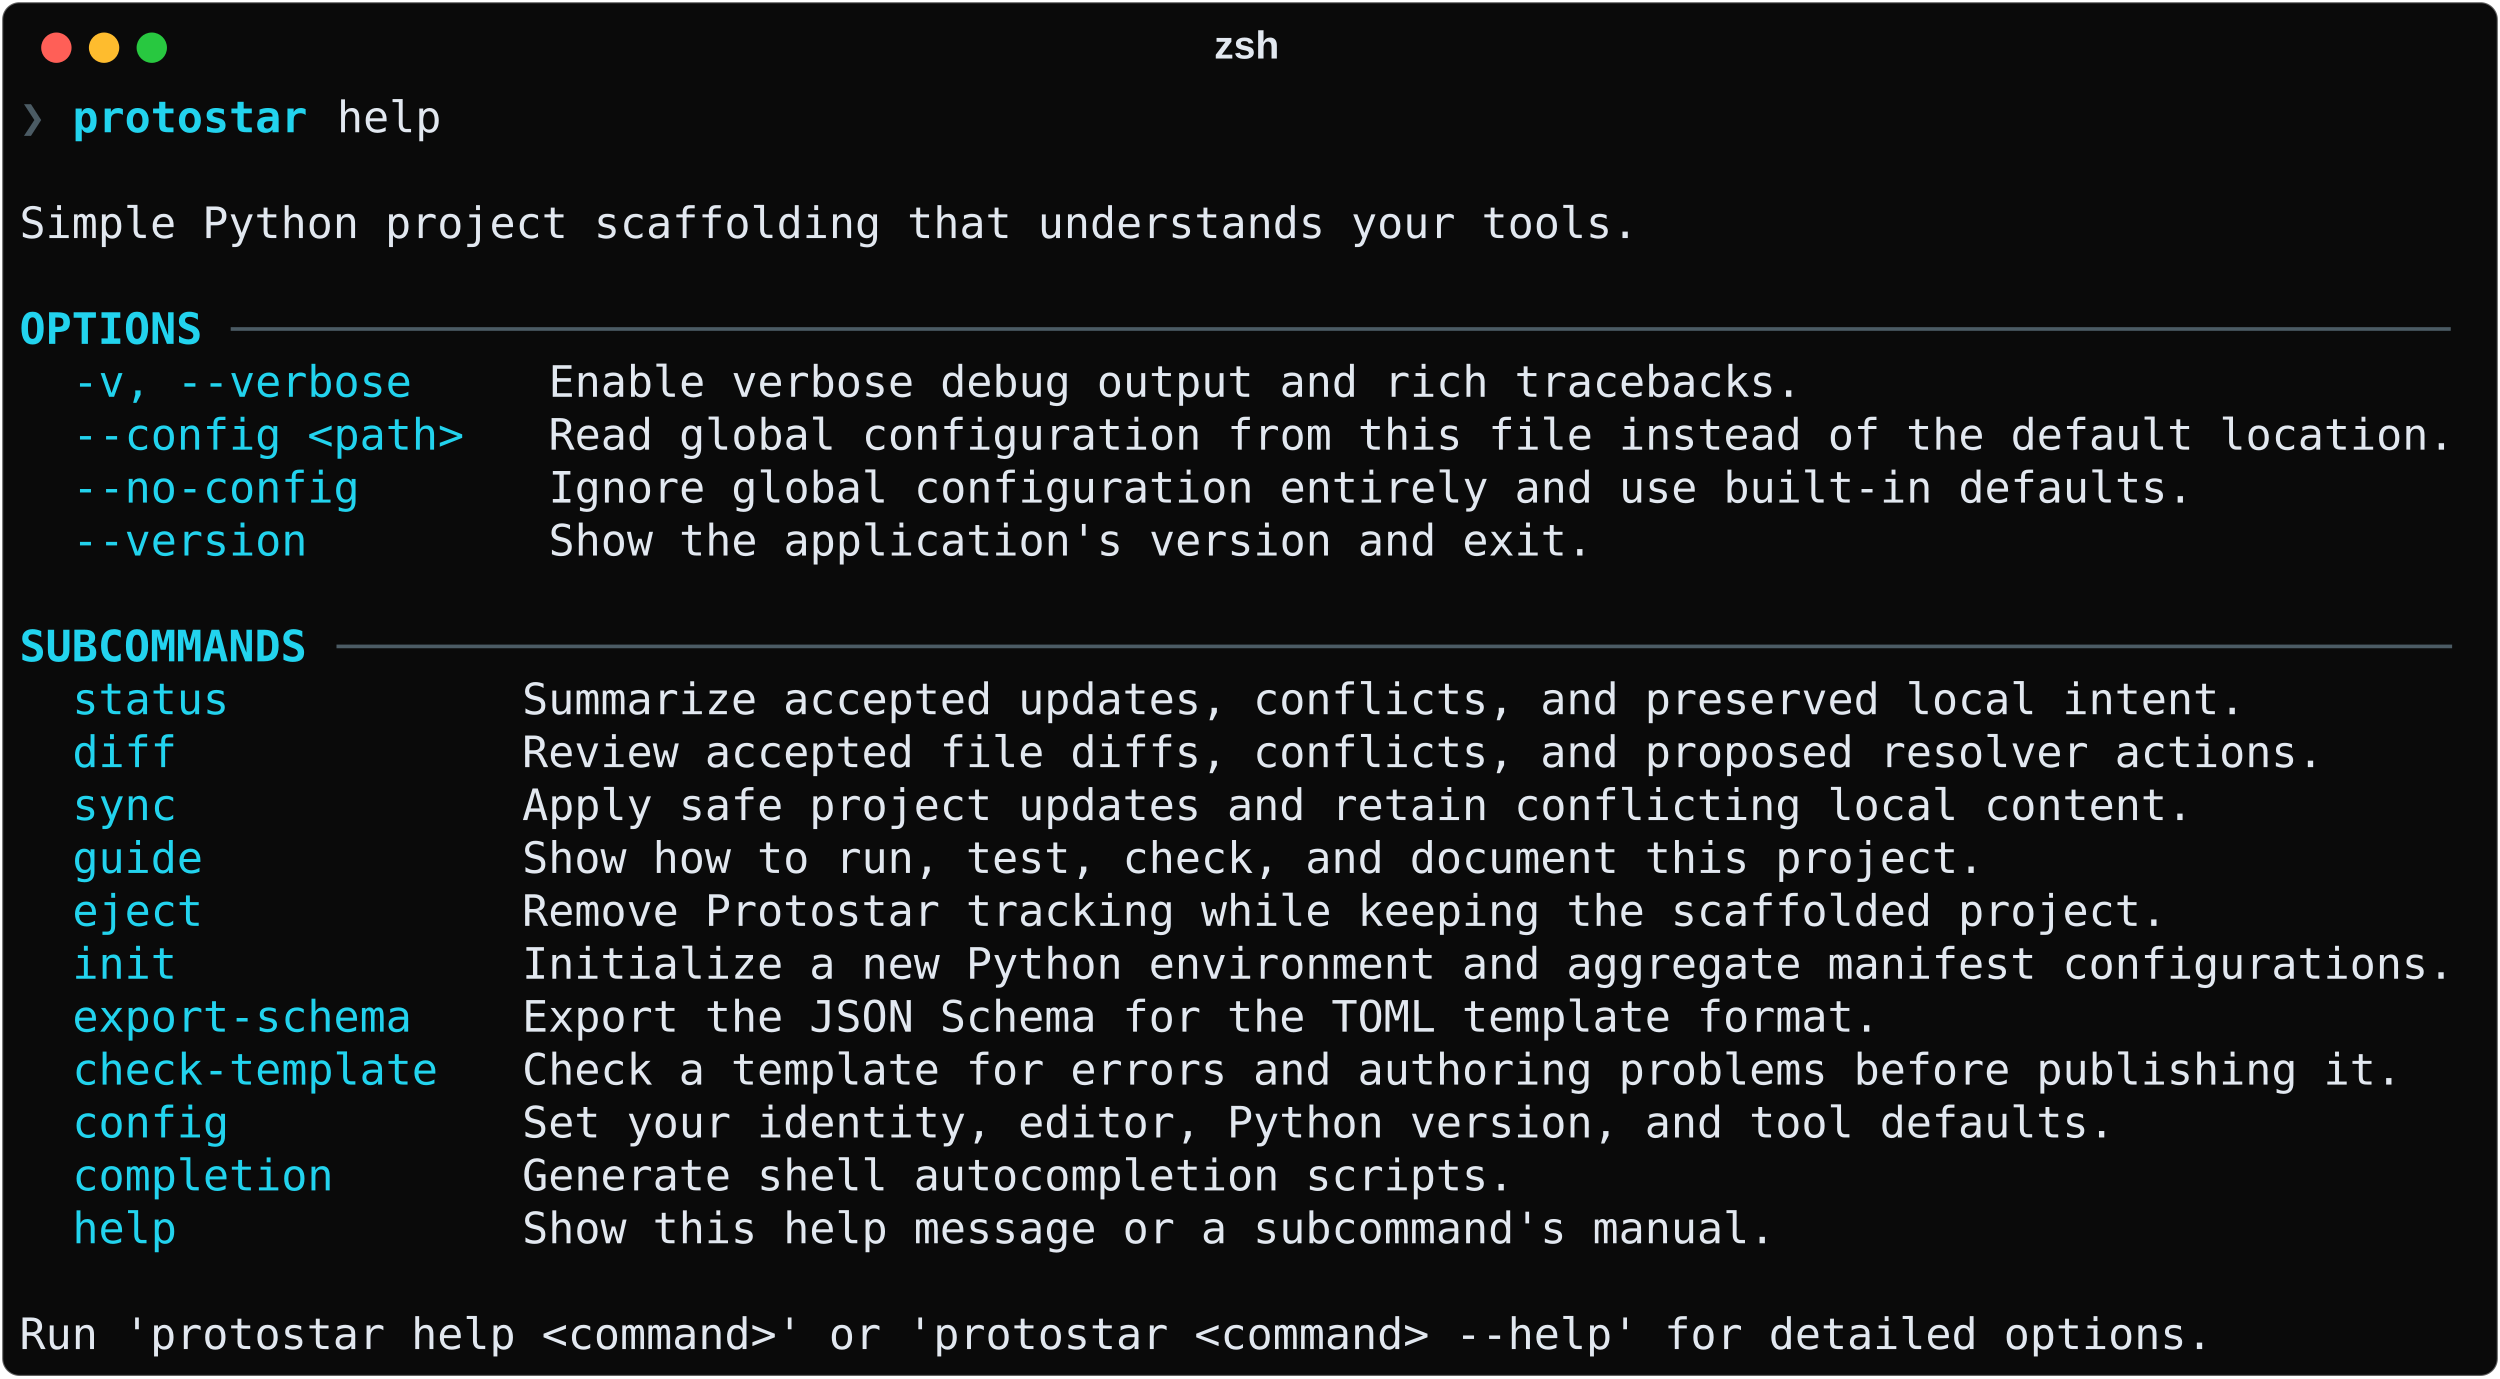
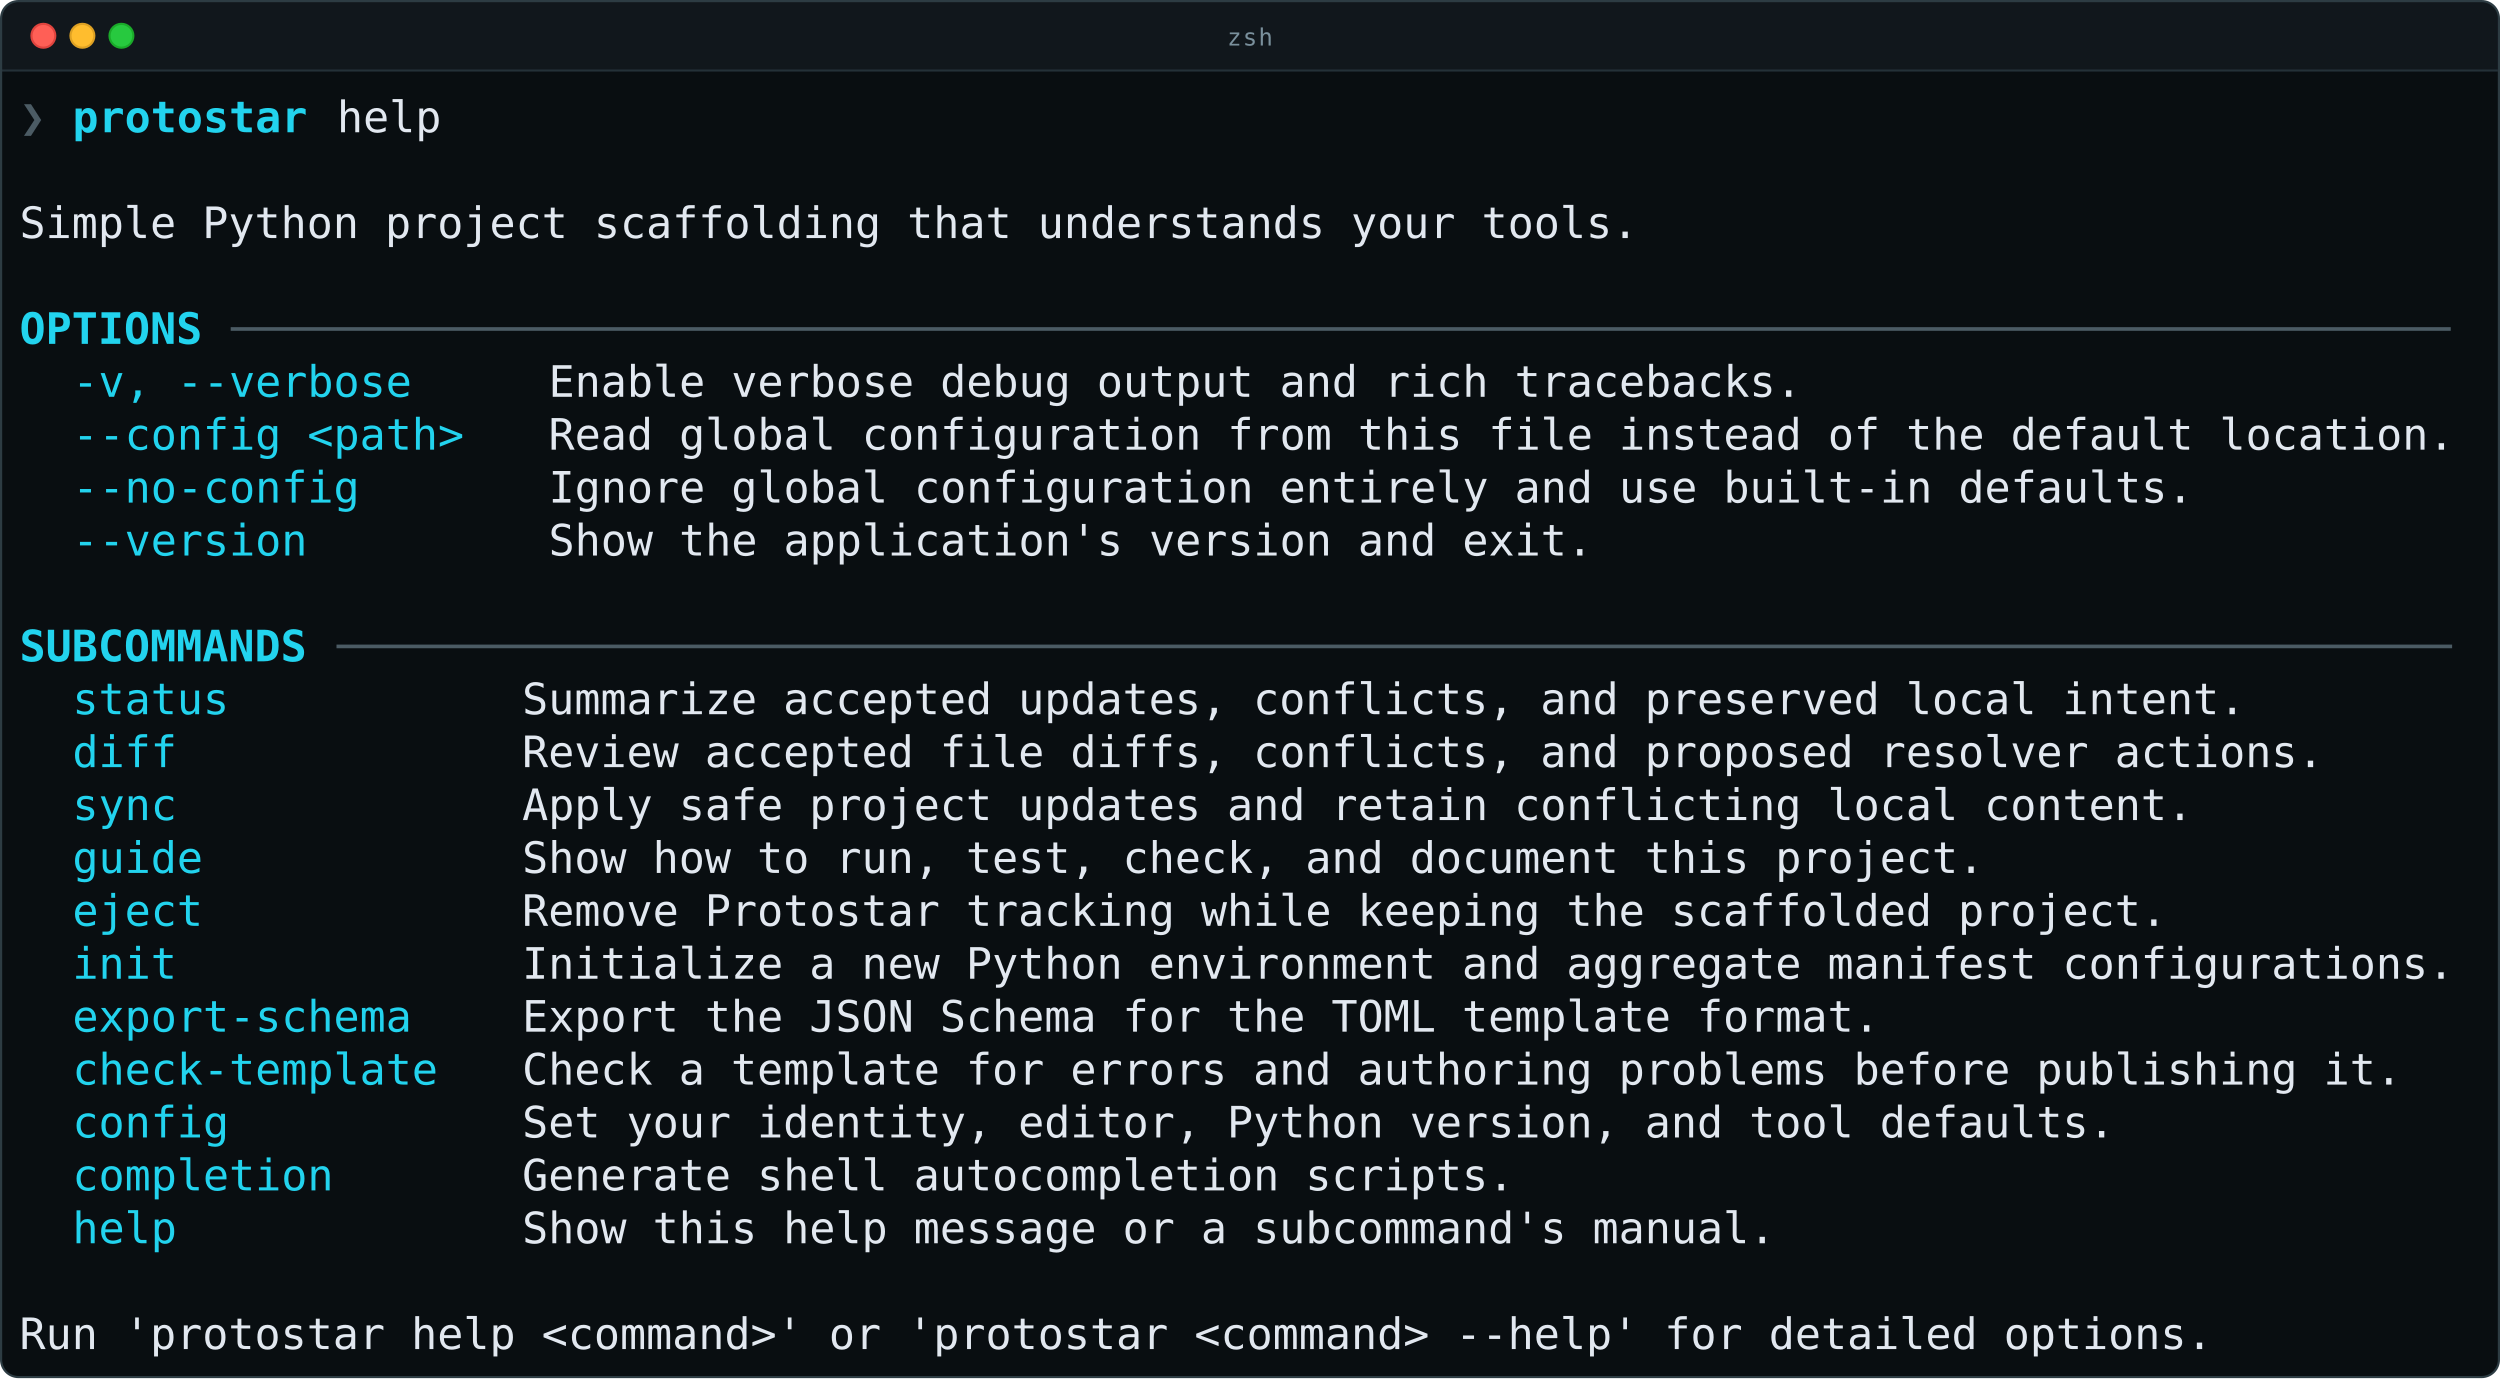
<svg xmlns="http://www.w3.org/2000/svg" class="rich-terminal" viewBox="0 0 1153 635.6">
  <style>

    @font-face {
        font-family: "Fira Code";
        src: local("FiraCode-Regular"),
                url("https://cdnjs.cloudflare.com/ajax/libs/firacode/6.2.0/woff2/FiraCode-Regular.woff2") format("woff2"),
                url("https://cdnjs.cloudflare.com/ajax/libs/firacode/6.2.0/woff/FiraCode-Regular.woff") format("woff");
        font-style: normal;
        font-weight: 400;
    }
    @font-face {
        font-family: "Fira Code";
        src: local("FiraCode-Bold"),
                url("https://cdnjs.cloudflare.com/ajax/libs/firacode/6.2.0/woff2/FiraCode-Bold.woff2") format("woff2"),
                url("https://cdnjs.cloudflare.com/ajax/libs/firacode/6.2.0/woff/FiraCode-Bold.woff") format("woff");
        font-style: bold;
        font-weight: 700;
    }

    .cli_help-matrix {
        font-family: Fira Code, monospace;
        font-size: 20px;
        line-height: 24.4px;
        font-variant-east-asian: full-width;
    }

    .cli_help-title {
        font-size: 18px;
        font-weight: bold;
        font-family: arial;
    }

    .cli_help-r1 { fill: #4b5b64 }
.cli_help-r2 { fill: #22d3ee;font-weight: bold }
.cli_help-r3 { fill: #e2e8f0 }
.cli_help-r4 { fill: #22d3ee }
    </style>
  <defs>
    <clipPath id="cli_help-clip-terminal">
      <rect x="0" y="0" width="1133.6" height="584.6" />
    </clipPath>
    <clipPath id="cli_help-line-0">
      <rect x="0" y="1.5" width="1134.6" height="24.65" />
    </clipPath>
    <clipPath id="cli_help-line-1">
      <rect x="0" y="25.9" width="1134.6" height="24.65" />
    </clipPath>
    <clipPath id="cli_help-line-2">
      <rect x="0" y="50.3" width="1134.6" height="24.65" />
    </clipPath>
    <clipPath id="cli_help-line-3">
      <rect x="0" y="74.7" width="1134.6" height="24.65" />
    </clipPath>
    <clipPath id="cli_help-line-4">
      <rect x="0" y="99.1" width="1134.6" height="24.65" />
    </clipPath>
    <clipPath id="cli_help-line-5">
      <rect x="0" y="123.5" width="1134.6" height="24.65" />
    </clipPath>
    <clipPath id="cli_help-line-6">
      <rect x="0" y="147.9" width="1134.6" height="24.65" />
    </clipPath>
    <clipPath id="cli_help-line-7">
      <rect x="0" y="172.3" width="1134.6" height="24.65" />
    </clipPath>
    <clipPath id="cli_help-line-8">
      <rect x="0" y="196.7" width="1134.6" height="24.65" />
    </clipPath>
    <clipPath id="cli_help-line-9">
      <rect x="0" y="221.1" width="1134.6" height="24.65" />
    </clipPath>
    <clipPath id="cli_help-line-10">
      <rect x="0" y="245.5" width="1134.6" height="24.65" />
    </clipPath>
    <clipPath id="cli_help-line-11">
      <rect x="0" y="269.9" width="1134.6" height="24.65" />
    </clipPath>
    <clipPath id="cli_help-line-12">
      <rect x="0" y="294.3" width="1134.6" height="24.65" />
    </clipPath>
    <clipPath id="cli_help-line-13">
      <rect x="0" y="318.7" width="1134.6" height="24.65" />
    </clipPath>
    <clipPath id="cli_help-line-14">
      <rect x="0" y="343.1" width="1134.6" height="24.65" />
    </clipPath>
    <clipPath id="cli_help-line-15">
      <rect x="0" y="367.5" width="1134.6" height="24.65" />
    </clipPath>
    <clipPath id="cli_help-line-16">
      <rect x="0" y="391.9" width="1134.6" height="24.65" />
    </clipPath>
    <clipPath id="cli_help-line-17">
      <rect x="0" y="416.3" width="1134.6" height="24.65" />
    </clipPath>
    <clipPath id="cli_help-line-18">
      <rect x="0" y="440.7" width="1134.6" height="24.65" />
    </clipPath>
    <clipPath id="cli_help-line-19">
      <rect x="0" y="465.1" width="1134.6" height="24.65" />
    </clipPath>
    <clipPath id="cli_help-line-20">
      <rect x="0" y="489.5" width="1134.6" height="24.65" />
    </clipPath>
    <clipPath id="cli_help-line-21">
      <rect x="0" y="513.9" width="1134.6" height="24.65" />
    </clipPath>
    <clipPath id="cli_help-line-22">
      <rect x="0" y="538.3" width="1134.6" height="24.65" />
    </clipPath>
  </defs>
-   <rect fill="#0a0a0a" stroke="rgba(255,255,255,0.35)" stroke-width="1" x="1" y="1" width="1151" height="633.6" rx="8" />
-   <text class="cli_help-title" fill="#e2e8f0" text-anchor="middle" x="575" y="27">zsh</text>
-   <g transform="translate(26,22)">
-     <circle cx="0" cy="0" r="7" fill="#ff5f57" />
-     <circle cx="22" cy="0" r="7" fill="#febc2e" />
-     <circle cx="44" cy="0" r="7" fill="#28c840" />
-   </g>
+   <rect fill="#090e11" x="0.5" y="0.5" width="1152" height="634.6" rx="8" />
+   <path fill="#11171c" d="M0.5 32V8.5a8 8 0 0 1 8 -8H1144a8 8 0 0 1 8 8V32Z" />
+   <path stroke="#243138" d="M0.5 32.5H1152" />
+   <circle cx="20" cy="16.5" r="5.5" fill="#ff5f56" stroke="#e0443e" />
+   <circle cx="38" cy="16.5" r="5.5" fill="#ffbd2e" stroke="#dea123" />
+   <circle cx="56" cy="16.5" r="5.5" fill="#27c93f" stroke="#1aab29" />
+   <text fill="#7a909c" x="576.5" y="21" text-anchor="middle" font-family="JetBrains Mono, Fira Code, monospace" font-size="11" letter-spacing="0.6">zsh</text>
+   <rect fill="none" stroke="#2d3c43" x="0.5" y="0.5" width="1152" height="634.6" rx="8" />
  <g transform="translate(9, 41)" clip-path="url(#cli_help-clip-terminal)">
    <g class="cli_help-matrix">
      <text class="cli_help-r1" x="0" y="20" textLength="24.4" clip-path="url(#cli_help-line-0)">❯ </text>
      <text class="cli_help-r2" x="24.4" y="20" textLength="122" clip-path="url(#cli_help-line-0)">protostar </text>
      <text class="cli_help-r3" x="146.4" y="20" textLength="48.8" clip-path="url(#cli_help-line-0)">help</text>
      <text class="cli_help-r3" x="1134.6" y="20" textLength="12.2" clip-path="url(#cli_help-line-0)">
</text>
      <text class="cli_help-r3" x="1134.6" y="44.4" textLength="12.2" clip-path="url(#cli_help-line-1)">
</text>
      <text class="cli_help-r3" x="0" y="68.8" textLength="756.4" clip-path="url(#cli_help-line-2)">Simple Python project scaffolding that understands your tools.</text>
      <text class="cli_help-r3" x="1134.6" y="68.8" textLength="12.2" clip-path="url(#cli_help-line-2)">
</text>
      <text class="cli_help-r3" x="1134.6" y="93.2" textLength="12.2" clip-path="url(#cli_help-line-3)">
</text>
      <text class="cli_help-r2" x="0" y="117.6" textLength="85.4" clip-path="url(#cli_help-line-4)">OPTIONS</text>
      <text class="cli_help-r1" x="97.6" y="117.6" textLength="1037" clip-path="url(#cli_help-line-4)">─────────────────────────────────────────────────────────────────────────────────────</text>
      <text class="cli_help-r3" x="1134.6" y="117.6" textLength="12.2" clip-path="url(#cli_help-line-4)">
</text>
      <text class="cli_help-r4" x="24.4" y="142" textLength="183" clip-path="url(#cli_help-line-5)">-v, --verbose  </text>
      <text class="cli_help-r3" x="244" y="142" textLength="890.6" clip-path="url(#cli_help-line-5)">Enable verbose debug output and rich tracebacks.                         </text>
      <text class="cli_help-r3" x="1134.6" y="142" textLength="12.2" clip-path="url(#cli_help-line-5)">
</text>
      <text class="cli_help-r4" x="24.4" y="166.4" textLength="183" clip-path="url(#cli_help-line-6)">--config &lt;path&gt;</text>
      <text class="cli_help-r3" x="244" y="166.4" textLength="890.6" clip-path="url(#cli_help-line-6)">Read global configuration from this file instead of the default location.</text>
      <text class="cli_help-r3" x="1134.6" y="166.4" textLength="12.2" clip-path="url(#cli_help-line-6)">
</text>
      <text class="cli_help-r4" x="24.4" y="190.8" textLength="183" clip-path="url(#cli_help-line-7)">--no-config    </text>
      <text class="cli_help-r3" x="244" y="190.8" textLength="890.6" clip-path="url(#cli_help-line-7)">Ignore global configuration entirely and use built-in defaults.          </text>
      <text class="cli_help-r3" x="1134.6" y="190.8" textLength="12.2" clip-path="url(#cli_help-line-7)">
</text>
      <text class="cli_help-r4" x="24.4" y="215.2" textLength="183" clip-path="url(#cli_help-line-8)">--version      </text>
      <text class="cli_help-r3" x="244" y="215.2" textLength="890.6" clip-path="url(#cli_help-line-8)">Show the application's version and exit.                                 </text>
      <text class="cli_help-r3" x="1134.6" y="215.2" textLength="12.2" clip-path="url(#cli_help-line-8)">
</text>
      <text class="cli_help-r3" x="1134.6" y="239.6" textLength="12.2" clip-path="url(#cli_help-line-9)">
</text>
      <text class="cli_help-r2" x="0" y="264" textLength="134.2" clip-path="url(#cli_help-line-10)">SUBCOMMANDS</text>
      <text class="cli_help-r1" x="146.4" y="264" textLength="988.2" clip-path="url(#cli_help-line-10)">─────────────────────────────────────────────────────────────────────────────────</text>
      <text class="cli_help-r3" x="1134.6" y="264" textLength="12.2" clip-path="url(#cli_help-line-10)">
</text>
      <text class="cli_help-r4" x="24.4" y="288.4" textLength="170.8" clip-path="url(#cli_help-line-11)">status        </text>
      <text class="cli_help-r3" x="231.8" y="288.4" textLength="902.8" clip-path="url(#cli_help-line-11)">Summarize accepted updates, conflicts, and preserved local intent.        </text>
      <text class="cli_help-r3" x="1134.6" y="288.4" textLength="12.2" clip-path="url(#cli_help-line-11)">
</text>
      <text class="cli_help-r4" x="24.4" y="312.8" textLength="170.8" clip-path="url(#cli_help-line-12)">diff          </text>
      <text class="cli_help-r3" x="231.8" y="312.8" textLength="902.8" clip-path="url(#cli_help-line-12)">Review accepted file diffs, conflicts, and proposed resolver actions.     </text>
      <text class="cli_help-r3" x="1134.6" y="312.8" textLength="12.2" clip-path="url(#cli_help-line-12)">
</text>
      <text class="cli_help-r4" x="24.4" y="337.2" textLength="170.8" clip-path="url(#cli_help-line-13)">sync          </text>
      <text class="cli_help-r3" x="231.8" y="337.2" textLength="902.8" clip-path="url(#cli_help-line-13)">Apply safe project updates and retain conflicting local content.          </text>
      <text class="cli_help-r3" x="1134.6" y="337.2" textLength="12.2" clip-path="url(#cli_help-line-13)">
</text>
      <text class="cli_help-r4" x="24.4" y="361.6" textLength="170.8" clip-path="url(#cli_help-line-14)">guide         </text>
      <text class="cli_help-r3" x="231.8" y="361.6" textLength="902.8" clip-path="url(#cli_help-line-14)">Show how to run, test, check, and document this project.                  </text>
      <text class="cli_help-r3" x="1134.6" y="361.6" textLength="12.2" clip-path="url(#cli_help-line-14)">
</text>
      <text class="cli_help-r4" x="24.4" y="386" textLength="170.8" clip-path="url(#cli_help-line-15)">eject         </text>
      <text class="cli_help-r3" x="231.8" y="386" textLength="902.8" clip-path="url(#cli_help-line-15)">Remove Protostar tracking while keeping the scaffolded project.           </text>
      <text class="cli_help-r3" x="1134.6" y="386" textLength="12.2" clip-path="url(#cli_help-line-15)">
</text>
      <text class="cli_help-r4" x="24.4" y="410.4" textLength="170.8" clip-path="url(#cli_help-line-16)">init          </text>
      <text class="cli_help-r3" x="231.8" y="410.4" textLength="902.8" clip-path="url(#cli_help-line-16)">Initialize a new Python environment and aggregate manifest configurations.</text>
      <text class="cli_help-r3" x="1134.6" y="410.4" textLength="12.2" clip-path="url(#cli_help-line-16)">
</text>
      <text class="cli_help-r4" x="24.4" y="434.8" textLength="170.8" clip-path="url(#cli_help-line-17)">export-schema </text>
      <text class="cli_help-r3" x="231.8" y="434.8" textLength="902.8" clip-path="url(#cli_help-line-17)">Export the JSON Schema for the TOML template format.                      </text>
      <text class="cli_help-r3" x="1134.6" y="434.8" textLength="12.2" clip-path="url(#cli_help-line-17)">
</text>
      <text class="cli_help-r4" x="24.4" y="459.2" textLength="170.8" clip-path="url(#cli_help-line-18)">check-template</text>
      <text class="cli_help-r3" x="231.8" y="459.2" textLength="902.8" clip-path="url(#cli_help-line-18)">Check a template for errors and authoring problems before publishing it.  </text>
      <text class="cli_help-r3" x="1134.6" y="459.2" textLength="12.2" clip-path="url(#cli_help-line-18)">
</text>
      <text class="cli_help-r4" x="24.4" y="483.6" textLength="170.8" clip-path="url(#cli_help-line-19)">config        </text>
      <text class="cli_help-r3" x="231.8" y="483.6" textLength="902.8" clip-path="url(#cli_help-line-19)">Set your identity, editor, Python version, and tool defaults.             </text>
      <text class="cli_help-r3" x="1134.6" y="483.6" textLength="12.2" clip-path="url(#cli_help-line-19)">
</text>
      <text class="cli_help-r4" x="24.4" y="508" textLength="170.8" clip-path="url(#cli_help-line-20)">completion    </text>
      <text class="cli_help-r3" x="231.8" y="508" textLength="902.8" clip-path="url(#cli_help-line-20)">Generate shell autocompletion scripts.                                    </text>
      <text class="cli_help-r3" x="1134.6" y="508" textLength="12.2" clip-path="url(#cli_help-line-20)">
</text>
      <text class="cli_help-r4" x="24.4" y="532.4" textLength="170.8" clip-path="url(#cli_help-line-21)">help          </text>
      <text class="cli_help-r3" x="231.8" y="532.4" textLength="902.8" clip-path="url(#cli_help-line-21)">Show this help message or a subcommand's manual.                          </text>
      <text class="cli_help-r3" x="1134.6" y="532.4" textLength="12.2" clip-path="url(#cli_help-line-21)">
</text>
      <text class="cli_help-r3" x="1134.6" y="556.8" textLength="12.2" clip-path="url(#cli_help-line-22)">
</text>
      <text class="cli_help-r3" x="0" y="581.2" textLength="1024.8" clip-path="url(#cli_help-line-23)">Run 'protostar help &lt;command&gt;' or 'protostar &lt;command&gt; --help' for detailed options.</text>
      <text class="cli_help-r3" x="1134.6" y="581.2" textLength="12.2" clip-path="url(#cli_help-line-23)">
</text>
    </g>
  </g>
</svg>
